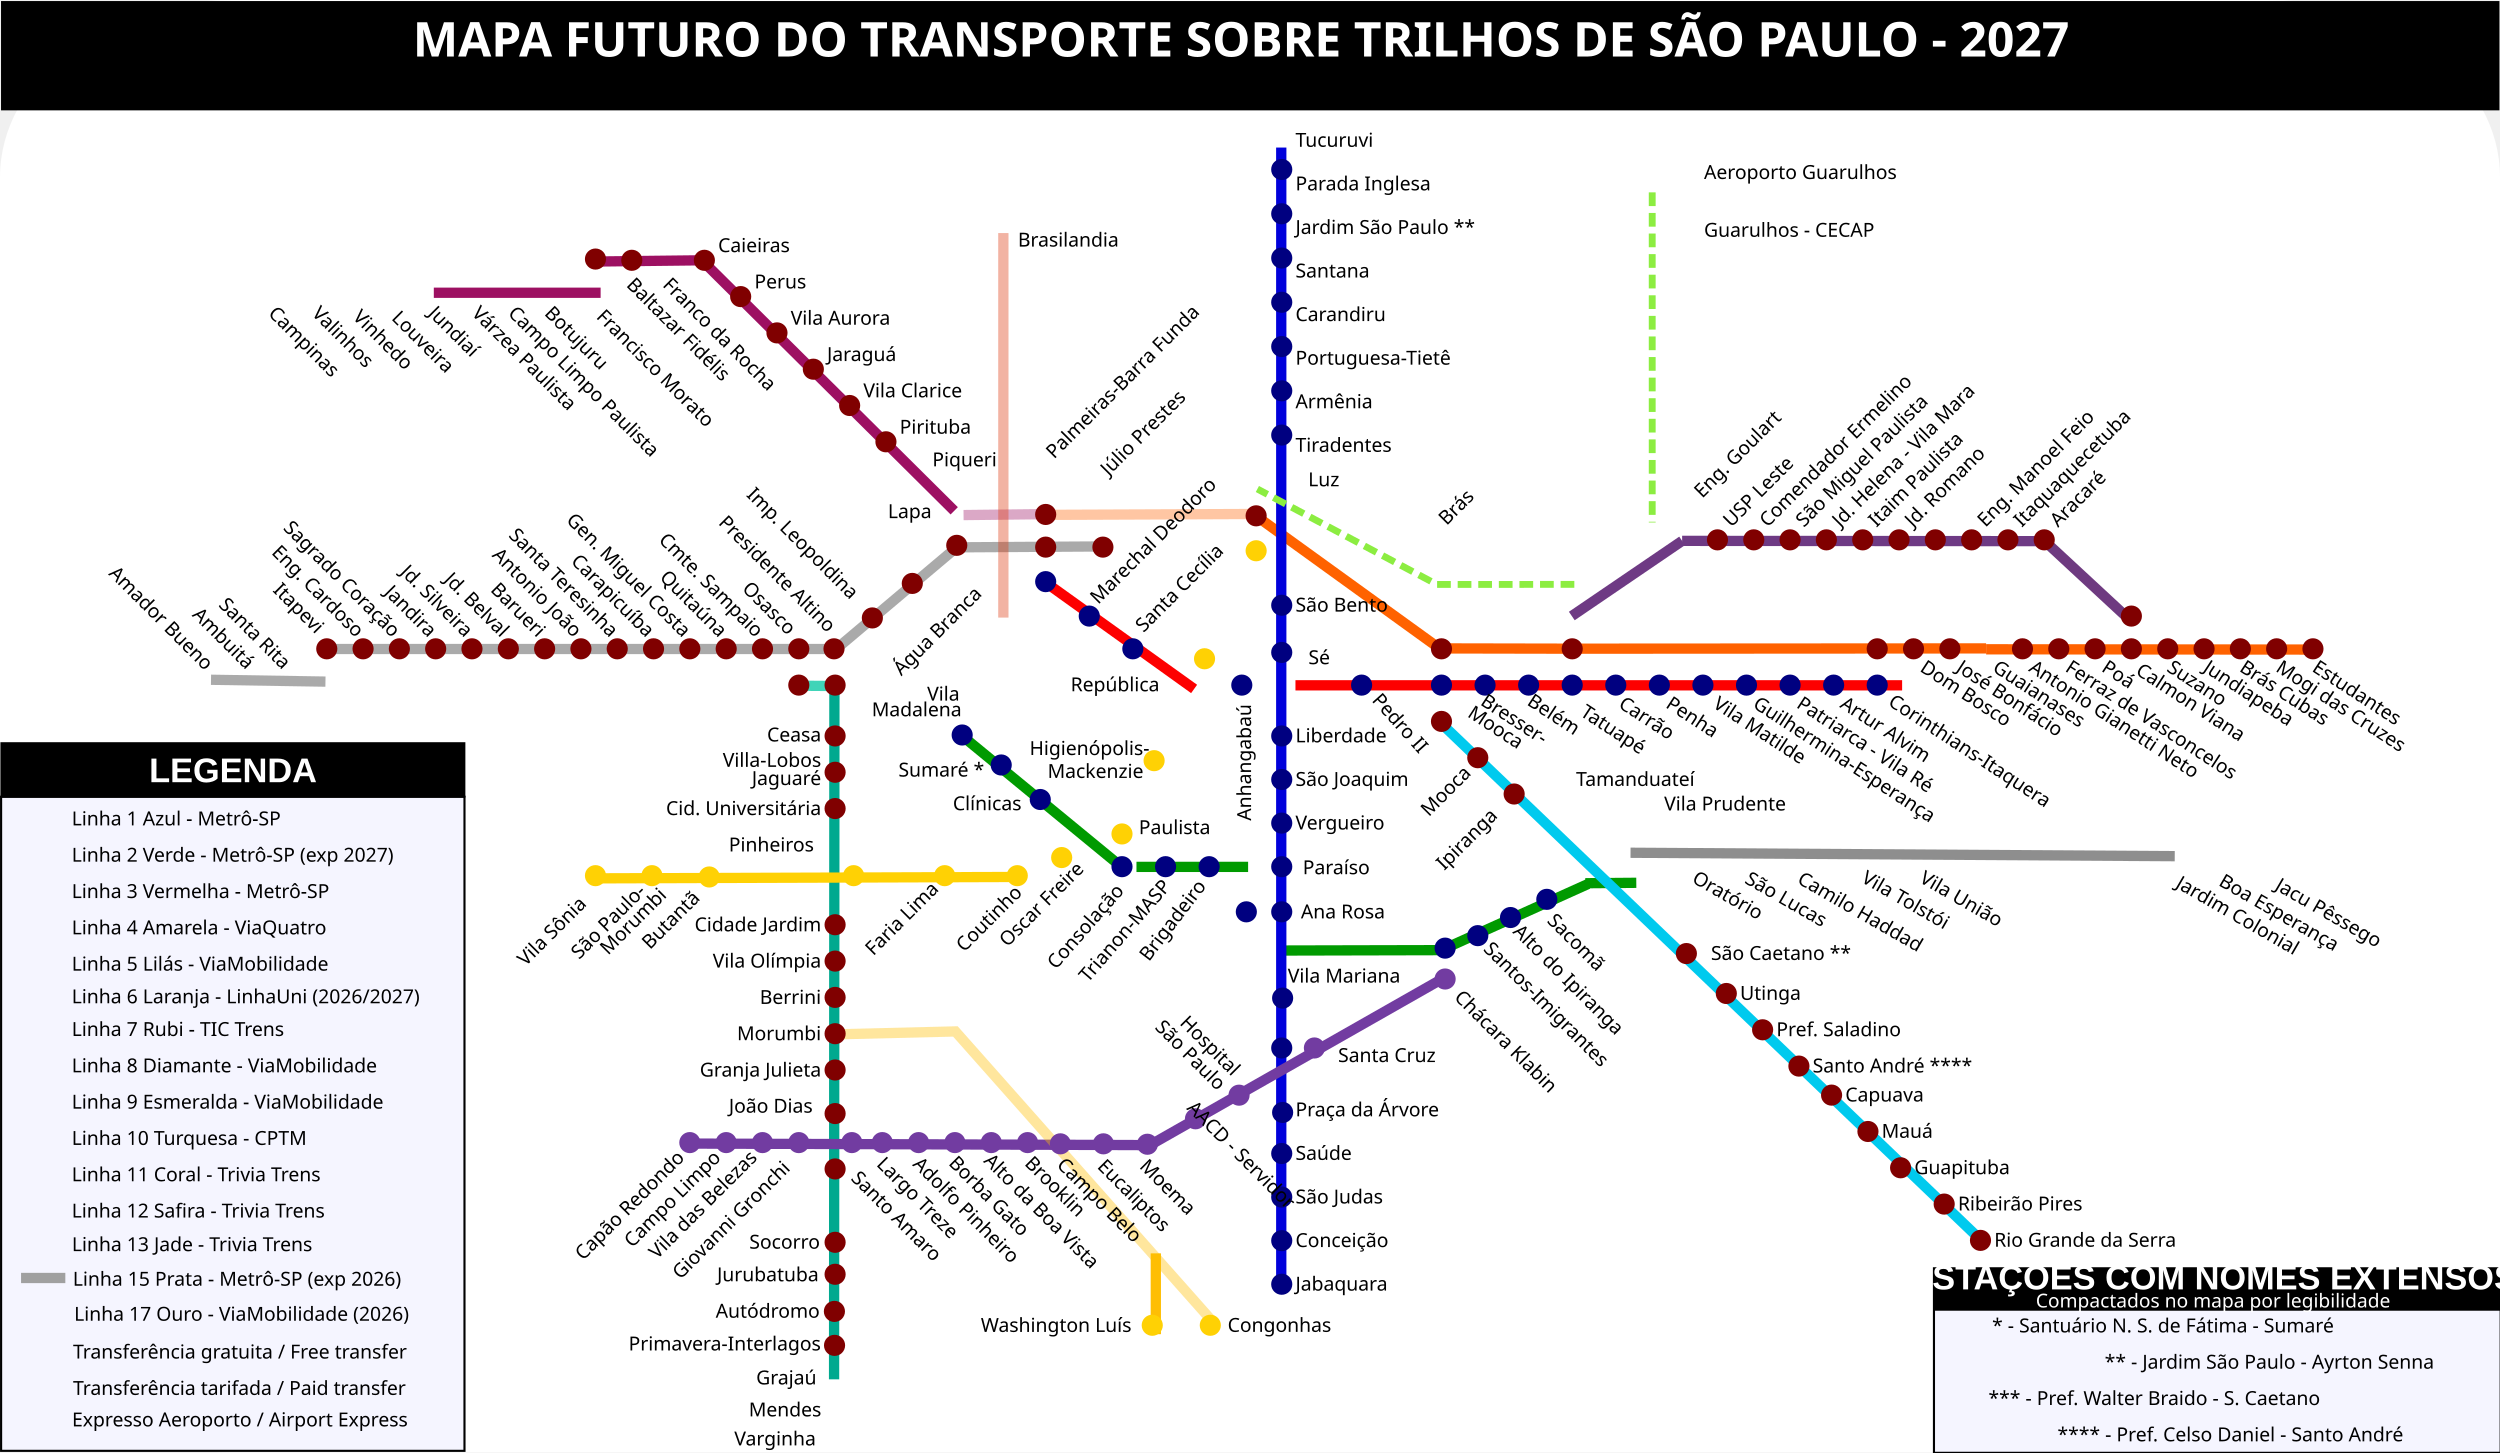
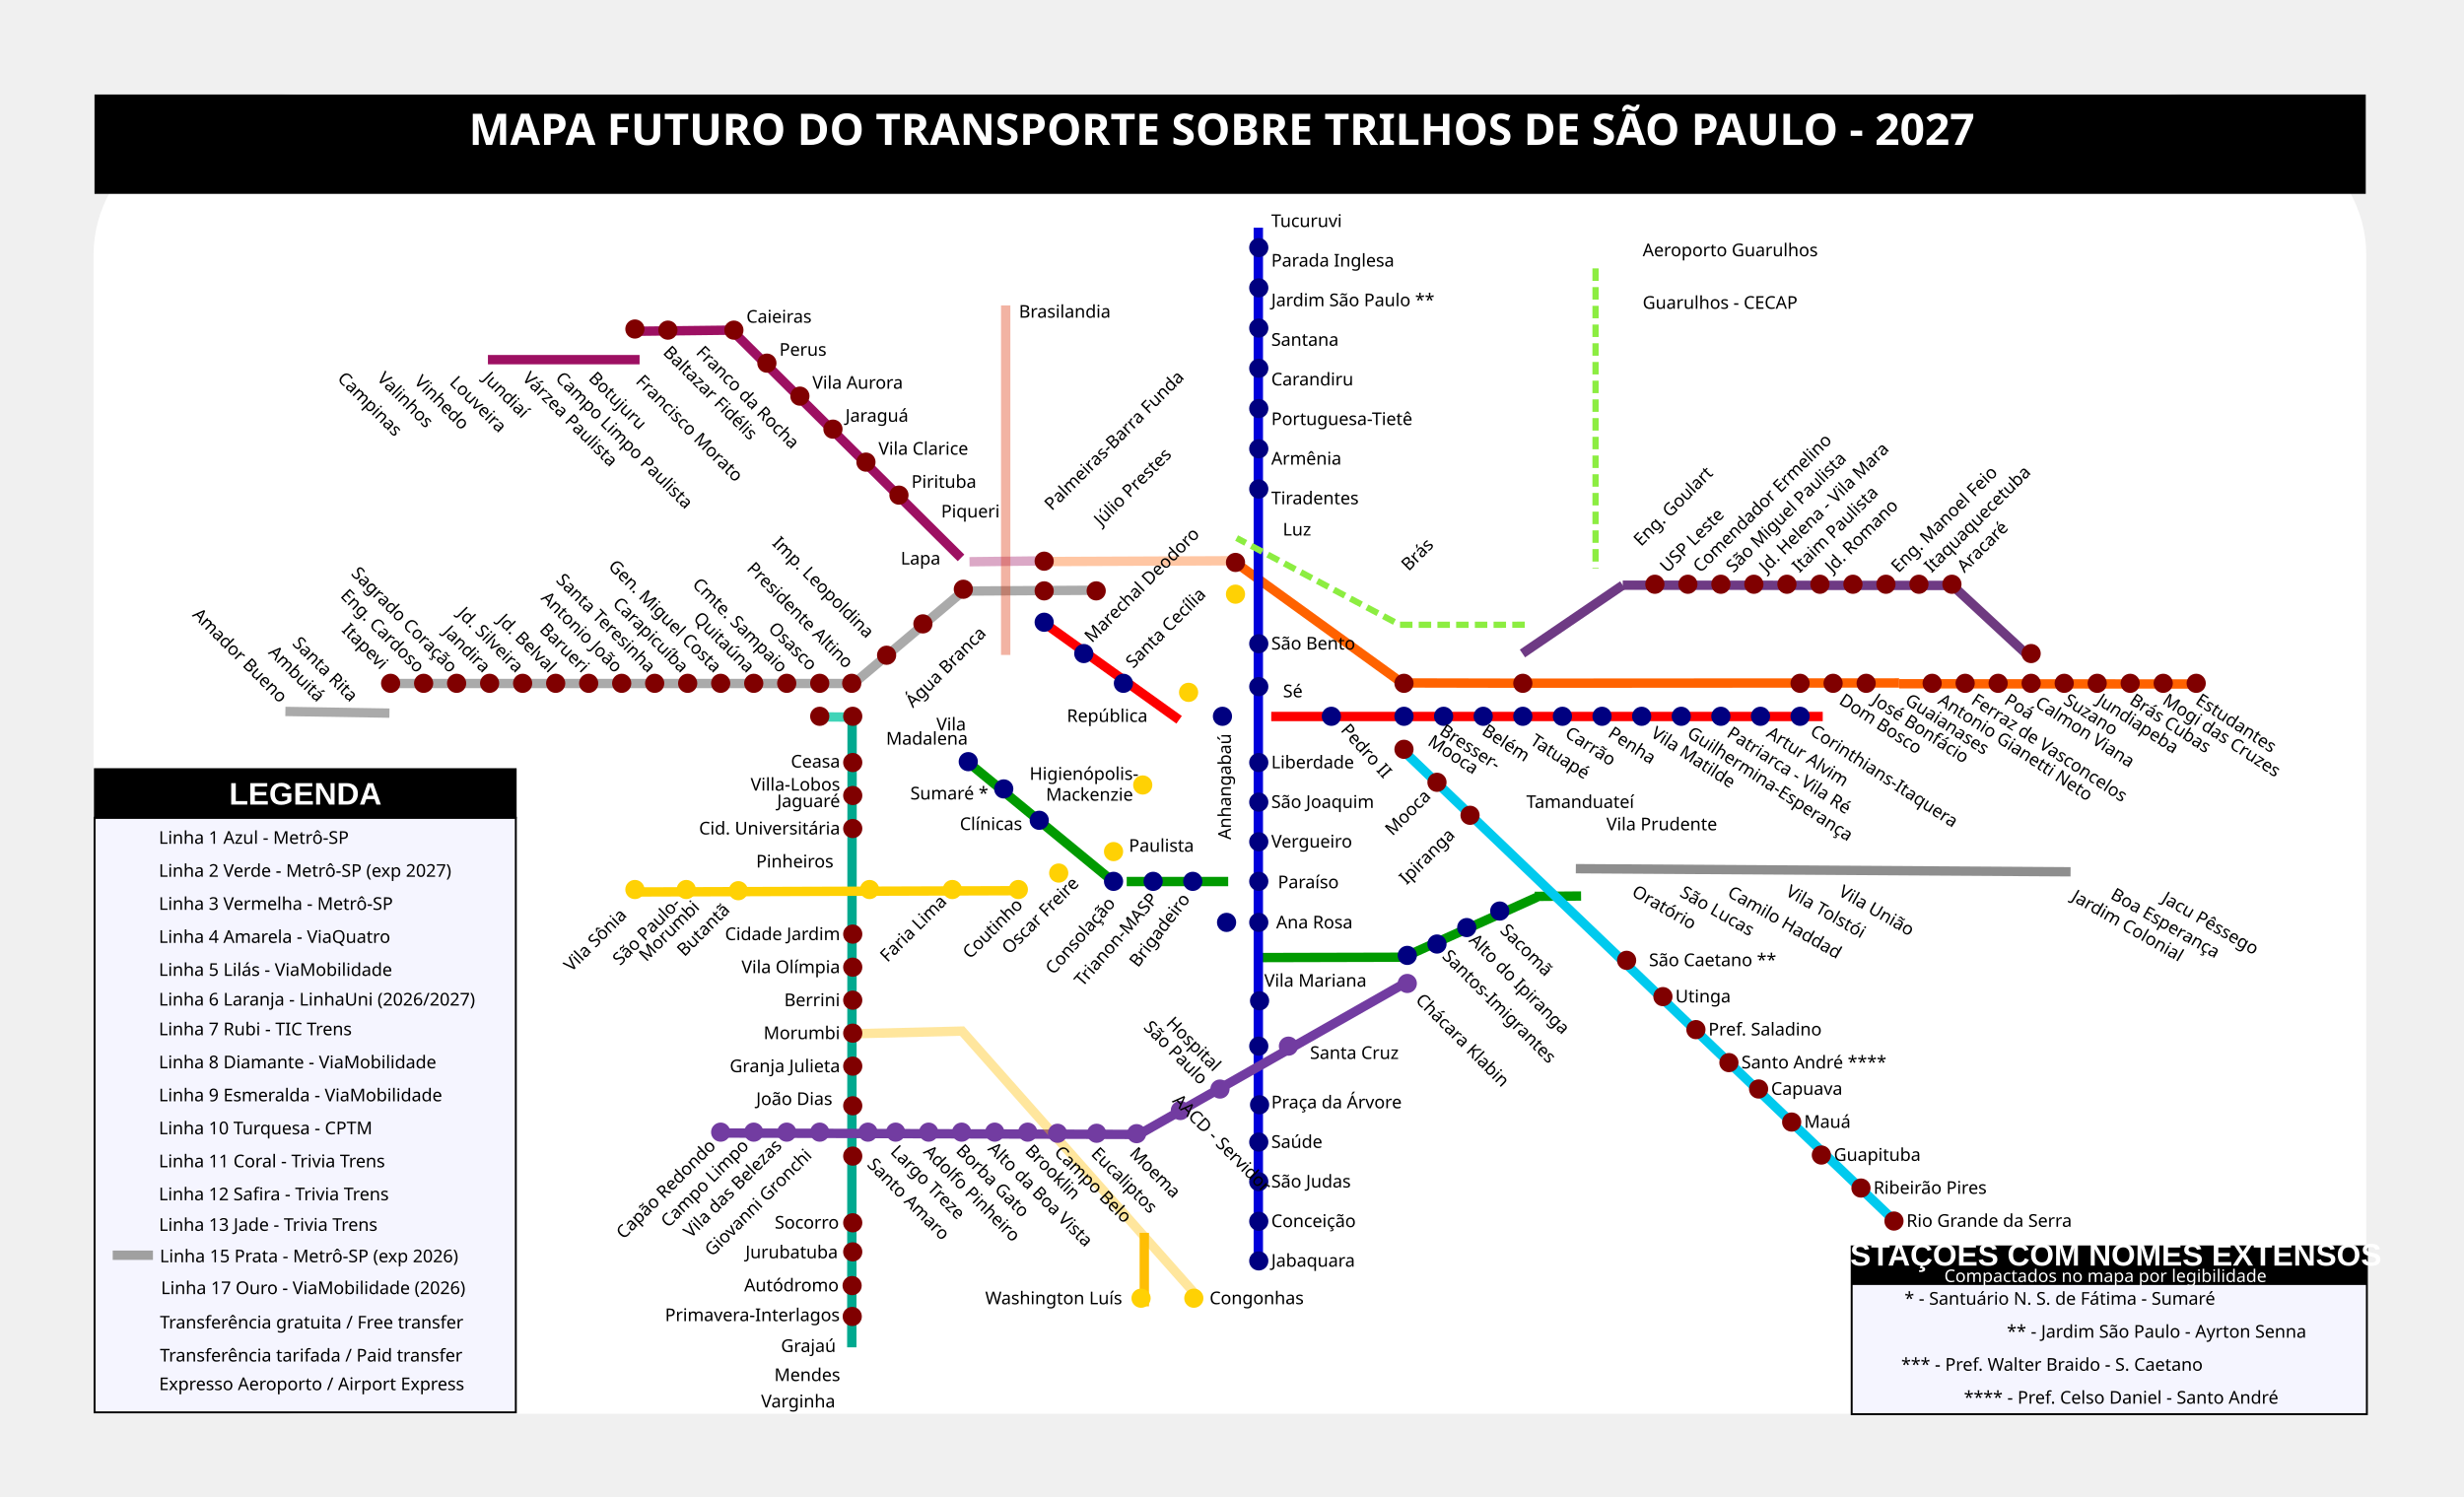
- <svg xmlns="http://www.w3.org/2000/svg" width="1377" height="800" viewBox="0 0 364.33 211.66">
+ <svg xmlns="http://www.w3.org/2000/svg" width="100%" height="100%" viewBox="-15 -15 395 240">
  <defs>
    <style>
      /* Estilos gerais e de fundo */
      .bg-map { fill: #ffffff; fill-opacity: 0.98; }
      .bg-panel { fill: #f5f5ff; stroke: #000; stroke-width: 0.31; }
      
      /* Estilos para linhas e caminhos */
      .linha { fill: none; stroke-width: 1.5; stroke-linecap: butt; }
      .linha-fina { fill: none; stroke-width: 1; stroke-dasharray: 2,1; }
      .st-circle { stroke-width: 0.17; }
      
      /* BOTÕES DAS ESTAÇÕES - Configuração perfeita para não ficarem gigantes */
      .estacao-btn {
        font-family: sans-serif;
        font-size: 2.82px;
        fill: #000000;
        cursor: pointer;
        pointer-events: none;
        transition: fill 0.2s ease;
      }
      .estacao-btn:hover {
        fill: #ff6600;
        font-weight: bold;
      }
      
      /* Textos fixos (legendas, títulos) que não devem ser clicáveis */
      .title-text { font-family: sans-serif; font-size: 7px; font-weight: bold; fill: #fff; pointer-events: none; text-anchor: middle; }
      .legend-text { font-family: Arial, sans-serif; font-size: 5px; font-weight: bold; fill: #fff; pointer-events: none; }
      .info-text { font-family: sans-serif; font-size: 2.82px; fill: #000; pointer-events: none; }

        /* Faz o navegador ignorar a caixa gigante ao redor dos textos */
      text {
        pointer-events: none;
      }
      
      /* Garante que TODAS as bolinhas recebam os cliques e fiquem com o cursor de mãozinha */
      circle {
        pointer-events: auto;
        cursor: pointer;
      }
    </style>
    <marker id="Arrow2Lend" orient="auto" refY="0" refX="0" style="overflow:visible">
      <path d="M 8.7,4.0 -2.2,0 8.7,-4.0 c -1.7,2.3 -1.7,5.6 0,8.0 z" style="fill:#000;stroke:#000;stroke-width:0.6;" transform="matrix(-1.1,0,0,-1.1,-1.1,0)" />
    </marker>
  </defs>
  <g transform="translate(51.37,-78.58)">
    <rect class="bg-map" width="364.33" height="211.66" x="-51.37" y="78.58" rx="33.7" ry="25.8" />
    <rect class="bg-panel" width="67.53" height="95.32" x="-51.21" y="194.69" />
    <rect class="bg-panel" width="82.59" height="26.89" x="230.47" y="263.41" />
    <path class="linha" style="stroke:#a0a0a0;" d="M -41.85,264.82 H -48.30" />
    <path class="linha" style="stroke:#aaaaaa;" d="M -3.94,177.91 L -20.62,177.64" />
    <path class="linha" style="stroke:#9d1062;" d="M 11.85,121.24 L 36.16,121.24" />
    <path class="linha" style="stroke:#9d1062;" d="M 35.45,116.69 L 50.91,116.51" />
    <path class="linha" style="stroke:#009a00;" d="M 187.09,207.23 L 179.66,207.29" />
    <path class="linha" style="stroke:#aaaaaa;" d="M 109.46,158.21 L 88.05,158.34" />
    <path class="linha" style="stroke:#fd0000;" d="M 122.65,178.98 L 100.88,163.37" />
    <path class="linha" style="stroke:#9d1062;" d="M 87.69,153.02 L 50.83,116.42" />
    <path class="linha" style="stroke:#9d1062; stroke-opacity: 0.36;" d="M 101.05,153.50 L 89.05,153.64" />
    <path class="linha" style="stroke:#ff6200; stroke-opacity: 0.36;" d="M 131.54,153.48 L 100.82,153.61" />
    <path class="linha" style="stroke:#40d4b8;" d="M 70.47,178.55 L 64.97,178.51" />
    <path class="linha" style="stroke:#ff6200;" d="M 286.30,173.24 L 238.07,173.20" />
    <path class="linha" style="stroke:#ff6200;" d="M 177.69,173.11 L 238.07,173.07" />
    <path class="linha" style="stroke:#6e3a80;" d="M 246.65,157.47 L 258.34,168.30" />
    <path class="linha" style="stroke:#6e3a84;" d="M 193.77,157.40 L 177.69,168.35" />
    <path class="linha" style="stroke:#6e3a84;" d="M 246.62,157.44 L 193.77,157.40" />
    <path class="linha" style="stroke:#00a98f;" d="M 70.18,279.59 L 70.23,178.59" />
    <path class="linha" style="stroke:#723ca1;" d="M 48.95,245.23 L 116.39,245.46" />
    <path class="linha" style="stroke:#aaaaaa;" d="M 88.05,158.34 L 70.48,173.16 L -4.09,173.16" />
    <path class="linha" style="stroke:#009a00;" d="M 180.06,207.40 L 159.02,216.88" />
    <path class="linha" style="stroke:#009a00;" d="M 159.52,217.04 L 135.17,217.10" />
    <path class="linha" style="stroke:#00caee;" d="M 158.67,184.01 L 237.07,259.07" />
    <path class="linha" style="stroke:#009a00;" d="M 111.85,204.73 L 88.96,185.91" />
    <path class="linha" style="stroke:#009a00;" d="M 130.52,204.91 H 114.25" />
    <path class="linha" style="stroke:#ff6200;" d="M 177.69,173.11 L 158.70,173.07" />
    <path class="linha" style="stroke:#ff6200;" d="M 158.50,173.14 L 131.02,153.29" />
    <path class="linha" style="stroke:#0000db;" d="M 135.35,100.08 V 266.00" />
    <path class="linha" style="stroke:#fd0000;" d="M 137.42,178.45 H 225.83" />
    <path class="linha-fina" style="stroke:#8ced41;" d="M 178.06,163.74 L 158.02,163.75 L 131.87,149.84" />
    <path class="linha-fina" style="stroke:#8ced41;" d="M 189.41,106.61 V 154.72" />
    <path class="linha" style="stroke:#ffd104;" d="M 96.37,206.38 L 36.01,206.58" />
    <path class="linha" style="stroke:#febe04;" d="M 117.07,261.23 V 273.01" />
    <path class="linha" style="stroke:#febe04; stroke-opacity:0.39;" d="M 125.47,271.31 L 87.86,228.89 L 70.98,229.30" />
    <path class="linha" style="stroke:#dd3b14; stroke-opacity:0.39;" d="M 94.85,112.54 V 168.58" />
    <path class="linha" style="stroke:#723ca1;" d="M 159.07,221.08 L 116.09,245.53" />
    <path class="linha" style="stroke:#8c8c8c; stroke-opacity:0.98;" d="M 265.56,203.35 L 186.25,202.85" />
    <rect style="fill:#000;" width="364.10" height="15.93" x="-51.22" y="78.73" />
    <text x="129.50" y="86.82" class="title-text">MAPA FUTURO DO TRANSPORTE SOBRE TRILHOS DE SÃO PAULO - 2027</text>
    <rect style="fill:#000;" width="67.76" height="8.07" x="-51.31" y="186.74" />
    <text x="-17.41" y="192.57" class="legend-text" text-anchor="middle">LEGENDA</text>
    <rect style="fill:#000;" width="82.69" height="6.23" x="230.43" y="263.36" />
    <text x="271.15" y="266.48" class="legend-text" text-anchor="middle">ESTAÇÕES COM NOMES EXTENSOS</text>
    <text x="271.15" y="269.12" style="font-family:sans-serif;font-size:2.8px;fill:#fff;text-anchor:middle;">Compactados no mapa por legibilidade</text>
    <text x="-40.92" y="198.86" class="info-text">Linha 1 Azul - Metrô-SP</text>
    <text x="-40.92" y="204.15" class="info-text">Linha 2 Verde - Metrô-SP (exp 2027)</text>
    <text x="-40.92" y="209.45" class="info-text">Linha 3 Vermelha - Metrô-SP</text>
    <text x="-40.92" y="214.74" class="info-text">Linha 4 Amarela - ViaQuatro</text>
    <text x="-40.92" y="220.03" class="info-text">Linha 5 Lilás - ViaMobilidade</text>
    <text x="-40.92" y="224.79" class="info-text">Linha 6 Laranja - LinhaUni (2026/2027)</text>
    <text x="-40.92" y="229.55" class="info-text">Linha 7 Rubi - TIC Trens</text>
    <text x="-40.92" y="234.85" class="info-text">Linha 8 Diamante - ViaMobilidade</text>
    <text x="-40.92" y="240.14" class="info-text">Linha 9 Esmeralda - ViaMobilidade</text>
    <text x="-40.92" y="245.43" class="info-text">Linha 10 Turquesa - CPTM</text>
    <text x="-40.92" y="250.72" class="info-text">Linha 11 Coral - Trivia Trens</text>
    <text x="-40.92" y="256.01" class="info-text">Linha 12 Safira - Trivia Trens</text>
    <text x="-40.90" y="260.91" class="info-text">Linha 13 Jade - Trivia Trens</text>
    <text x="-40.76" y="265.95" class="info-text">Linha 15 Prata - Metrô-SP (exp 2026)</text>
    <text x="-40.57" y="271.05" class="info-text">Linha 17 Ouro - ViaMobilidade (2026)</text>
    <text x="-40.73" y="276.56" class="info-text">Transferência gratuita / Free transfer</text>
    <text x="-40.73" y="281.86" class="info-text">Transferência tarifada / Paid transfer</text>
    <text x="-40.88" y="286.45" class="info-text">Expresso Aeroporto / Airport Express</text>
    <text x="238.94" y="272.75" class="info-text">* - Santuário N. S. de Fátima - Sumaré</text>
    <text x="255.35" y="278.04" class="info-text">** - Jardim São Paulo - Ayrton Senna</text>
    <text x="238.41" y="283.33" class="info-text">*** - Pref. Walter Braido - S. Caetano</text>
    <text x="248.47" y="288.62" class="info-text">**** - Pref. Celso Daniel - Santo André</text>
    <g class="st-circle" style="fill:#000080;">
      <circle cx="135.42" cy="103.28" r="1.54" />
      <circle cx="135.42" cy="109.73" r="1.54" />
      <circle cx="135.42" cy="116.18" r="1.54" />
      <circle cx="135.42" cy="122.63" r="1.54" />
      <circle cx="135.42" cy="129.08" r="1.54" />
      <circle cx="135.42" cy="135.53" r="1.54" />
      <circle cx="135.42" cy="141.98" r="1.54" />
      <circle cx="135.42" cy="166.78" r="1.54" />
      <circle cx="135.42" cy="173.66" r="1.54" />
      <circle cx="147.06" cy="178.42" r="1.54" />
      <circle cx="158.70" cy="178.42" r="1.54" />
      <circle cx="165.05" cy="178.42" r="1.54" />
      <circle cx="171.40" cy="178.42" r="1.54" />
      <circle cx="177.75" cy="178.42" r="1.54" />
      <circle cx="184.10" cy="178.42" r="1.54" />
      <circle cx="190.45" cy="178.42" r="1.54" />
      <circle cx="196.80" cy="178.42" r="1.54" />
      <circle cx="203.15" cy="178.42" r="1.54" />
      <circle cx="209.50" cy="178.42" r="1.54" />
      <circle cx="215.85" cy="178.42" r="1.54" />
      <circle cx="222.20" cy="178.42" r="1.54" />
      <circle cx="129.60" cy="178.42" r="1.54" />
      <circle cx="113.72" cy="173.13" r="1.54" />
      <circle cx="107.37" cy="168.36" r="1.54" />
      <circle cx="135.42" cy="185.83" r="1.54" />
      <circle cx="135.42" cy="192.18" r="1.54" />
      <circle cx="135.42" cy="198.53" r="1.54" />
      <circle cx="135.42" cy="204.88" r="1.54" />
      <circle cx="135.42" cy="211.46" r="1.54" />
      <circle cx="135.42" cy="246.68" r="1.54" />
      <circle cx="135.42" cy="253.03" r="1.54" />
      <circle cx="135.42" cy="259.38" r="1.54" />
      <circle cx="135.42" cy="265.73" r="1.54" />
      <circle cx="124.84" cy="204.88" r="1.54" />
      <circle cx="118.49" cy="204.88" r="1.54" />
      <circle cx="112.14" cy="204.88" r="1.54" />
      <circle cx="100.23" cy="195.09" r="1.54" />
      <circle cx="94.54" cy="190.06" r="1.54" />
      <circle cx="88.85" cy="185.69" r="1.54" />
      <circle cx="163.99" cy="214.93" r="1.54" />
      <circle cx="168.76" cy="212.29" r="1.54" />
      <circle cx="174.05" cy="209.64" r="1.54" />
      <circle cx="101.02" cy="163.34" r="1.54" />
      <circle cx="135.55" cy="224.03" r="1.54" />
      <circle cx="130.26" cy="211.46" r="1.54" />
      <circle cx="135.55" cy="240.70" r="1.54" />
      <circle cx="159.23" cy="216.75" r="1.54" />
      <circle cx="135.42" cy="231.30" r="1.54" />
    </g>
    <g class="st-circle" style="fill:#800000;">
      <circle cx="131.69" cy="153.75" r="1.54" />
      <circle cx="158.70" cy="173.13" r="1.54" />
      <circle cx="158.70" cy="183.71" r="1.54" />
      <circle cx="177.75" cy="173.13" r="1.54" />
      <circle cx="163.99" cy="189.00" r="1.54" />
      <circle cx="169.29" cy="194.29" r="1.54" />
      <circle cx="194.39" cy="217.54" r="1.54" />
      <circle cx="200.21" cy="223.36" r="1.54" />
      <circle cx="205.50" cy="228.65" r="1.54" />
      <circle cx="210.79" cy="233.94" r="1.54" />
      <circle cx="215.55" cy="238.17" r="1.54" />
      <circle cx="220.85" cy="243.47" r="1.54" />
      <circle cx="225.61" cy="248.76" r="1.54" />
      <circle cx="231.96" cy="254.05" r="1.54" />
      <circle cx="237.25" cy="259.34" r="1.54" />
      <circle cx="70.33" cy="196.41" r="1.54" />
      <circle cx="70.33" cy="191.12" r="1.54" />
      <circle cx="70.33" cy="185.83" r="1.54" />
      <circle cx="101.02" cy="153.55" r="1.54" />
      <circle cx="88.06" cy="158.05" r="1.54" />
      <circle cx="81.58" cy="163.60" r="1.54" />
      <circle cx="75.76" cy="168.63" r="1.54" />
      <circle cx="70.17" cy="173.13" r="1.54" />
      <circle cx="109.36" cy="158.31" r="1.54" />
      <circle cx="70.33" cy="178.42" r="1.54" />
      <circle cx="65.04" cy="178.42" r="1.54" />
      <circle cx="65.04" cy="173.13" r="1.54" />
      <circle cx="70.33" cy="213.34" r="1.54" />
      <circle cx="70.33" cy="218.64" r="1.54" />
      <circle cx="70.33" cy="223.93" r="1.54" />
      <circle cx="70.33" cy="229.22" r="1.54" />
      <circle cx="70.33" cy="234.51" r="1.54" />
      <circle cx="70.33" cy="240.86" r="1.54" />
      <circle cx="70.33" cy="248.93" r="1.54" />
      <circle cx="70.33" cy="259.62" r="1.54" />
      <circle cx="70.33" cy="264.28" r="1.54" />
      <circle cx="70.23" cy="269.69" r="1.54" />
      <circle cx="70.25" cy="274.64" r="1.54" />
      <circle cx="222.20" cy="173.13" r="1.54" />
      <circle cx="227.49" cy="173.13" r="1.54" />
      <circle cx="232.79" cy="173.13" r="1.54" />
      <circle cx="198.92" cy="157.25" r="1.54" />
      <circle cx="204.21" cy="157.25" r="1.54" />
      <circle cx="209.50" cy="157.25" r="1.54" />
      <circle cx="214.79" cy="157.25" r="1.54" />
      <circle cx="220.09" cy="157.25" r="1.54" />
      <circle cx="225.38" cy="157.25" r="1.54" />
      <circle cx="230.67" cy="157.25" r="1.54" />
      <circle cx="235.96" cy="157.25" r="1.54" />
      <circle cx="241.25" cy="157.25" r="1.54" />
      <circle cx="246.54" cy="157.25" r="1.54" />
      <circle cx="243.37" cy="173.13" r="1.54" />
      <circle cx="248.66" cy="173.13" r="1.54" />
      <circle cx="253.95" cy="173.13" r="1.54" />
      <circle cx="259.24" cy="168.36" r="1.54" />
      <circle cx="101.02" cy="158.31" r="1.54" />
      <circle cx="59.75" cy="173.13" r="1.54" />
      <circle cx="54.46" cy="173.13" r="1.54" />
      <circle cx="49.16" cy="173.13" r="1.54" />
      <circle cx="43.87" cy="173.13" r="1.54" />
      <circle cx="38.58" cy="173.13" r="1.54" />
      <circle cx="33.29" cy="173.13" r="1.54" />
      <circle cx="28.00" cy="173.13" r="1.54" />
      <circle cx="22.71" cy="173.13" r="1.54" />
      <circle cx="17.41" cy="173.13" r="1.54" />
      <circle cx="12.12" cy="173.13" r="1.54" />
      <circle cx="6.83" cy="173.13" r="1.54" />
      <circle cx="1.54" cy="173.13" r="1.54" />
      <circle cx="-3.75" cy="173.13" r="1.54" />
      <circle cx="77.74" cy="142.96" r="1.54" />
      <circle cx="72.45" cy="137.67" r="1.54" />
      <circle cx="67.16" cy="132.38" r="1.54" />
      <circle cx="61.86" cy="127.09" r="1.54" />
      <circle cx="56.57" cy="121.80" r="1.54" />
      <circle cx="51.28" cy="116.51" r="1.54" />
      <circle cx="40.70" cy="116.51" r="1.54" />
      <circle cx="35.41" cy="116.33" r="1.54" />
      <circle cx="259.24" cy="173.13" r="1.54" />
      <circle cx="264.54" cy="173.13" r="1.54" />
      <circle cx="269.83" cy="173.13" r="1.54" />
      <circle cx="275.12" cy="173.13" r="1.54" />
      <circle cx="280.41" cy="173.13" r="1.54" />
      <circle cx="285.70" cy="173.13" r="1.54" />
    </g>
    <g class="st-circle" style="fill:#ffd104;">
      <circle cx="131.69" cy="158.84" r="1.54" />
      <circle cx="124.17" cy="174.58" r="1.54" />
      <circle cx="112.14" cy="200.11" r="1.54" />
      <circle cx="96.88" cy="206.19" r="1.54" />
      <circle cx="86.30" cy="206.19" r="1.54" />
      <circle cx="51.99" cy="206.38" r="1.54" />
      <circle cx="116.82" cy="189.43" r="1.54" />
      <circle cx="103.35" cy="203.55" r="1.54" />
      <circle cx="73.03" cy="206.19" r="1.54" />
      <circle cx="43.64" cy="206.19" r="1.54" />
      <circle cx="35.41" cy="206.19" r="1.54" />
      <circle cx="116.55" cy="271.71" r="1.54" />
      <circle cx="125.01" cy="271.71" r="1.54" />
    </g>
    <g class="st-circle" style="fill:#723ca1;">
      <circle cx="98.38" cy="245.09" r="1.54" />
      <circle cx="93.09" cy="245.09" r="1.54" />
      <circle cx="87.79" cy="245.09" r="1.54" />
      <circle cx="82.50" cy="245.09" r="1.54" />
      <circle cx="77.21" cy="245.09" r="1.54" />
      <circle cx="72.77" cy="245.09" r="1.54" />
      <circle cx="65.04" cy="245.09" r="1.54" />
      <circle cx="59.75" cy="245.09" r="1.54" />
      <circle cx="54.46" cy="245.09" r="1.54" />
      <circle cx="49.16" cy="245.09" r="1.54" />
      <circle cx="103.16" cy="245.27" r="1.54" />
      <circle cx="109.43" cy="245.27" r="1.54" />
      <circle cx="159.23" cy="221.25" r="1.54" />
      <circle cx="140.18" cy="231.30" r="1.54" />
      <circle cx="115.84" cy="245.33" r="1.54" />
      <circle cx="129.20" cy="238.18" r="1.54" />
      <circle cx="122.85" cy="241.62" r="1.54" />
    </g>
    <text x="255.72" y="83.94" transform="rotate(45)" class="estacao-btn">AACD - Servidor</text>
    <text x="137.42" y="99.97" class="estacao-btn">Tucuruvi</text>
    <text x="137.42" y="106.32" class="estacao-btn">Parada Inglesa</text>
    <text x="137.42" y="112.67" class="estacao-btn">Jardim São Paulo **</text>
    <text x="137.42" y="119.02" class="estacao-btn">Santana</text>
    <text x="137.42" y="125.37" class="estacao-btn">Carandiru</text>
    <text x="137.42" y="131.72" class="estacao-btn">Portuguesa-Tietê</text>
    <text x="137.42" y="138.07" class="estacao-btn">Armênia</text>
    <text x="137.42" y="144.42" class="estacao-btn">Tiradentes</text>
    <text x="137.42" y="167.71" class="estacao-btn">São Bento</text>
    <text x="137.42" y="186.76" class="estacao-btn">Liberdade</text>
    <text x="137.42" y="193.11" class="estacao-btn">São Joaquim</text>
    <text x="137.42" y="199.46" class="estacao-btn">Vergueiro</text>
    <text x="138.21" y="212.42" class="estacao-btn">Ana Rosa</text>
    <text x="136.30" y="221.77" class="estacao-btn">Vila Mariana</text>
    <text x="143.63" y="233.35" class="estacao-btn">Santa Cruz</text>
    <text x="137.42" y="241.26" class="estacao-btn">Praça da Árvore</text>
    <text x="137.42" y="247.61" class="estacao-btn">Saúde</text>
    <text x="137.42" y="253.96" class="estacao-btn">São Judas</text>
    <text x="137.42" y="260.31" class="estacao-btn">Conceição</text>
    <text x="137.42" y="266.66" class="estacao-btn">Jabaquara</text>
    <text x="114.59" y="200.13" class="estacao-btn">Paulista</text>
    <text x="-103.33" y="225.09" transform="rotate(-52.6)" class="estacao-btn">Brigadeiro</text>
    <text x="-78.52" y="226.44" transform="rotate(-49)" text-anchor="end" class="estacao-btn">Trianon-MASP</text>
    <text x="-82.73" y="222.01" transform="rotate(-48.8)" text-anchor="end" class="estacao-btn">Consolação</text>
    <text x="97.49" y="196.65" text-anchor="end" class="estacao-btn">Clínicas</text>
    <text x="92.06" y="191.75" text-anchor="end" class="estacao-btn">Sumaré *</text>
    <text x="271.87" y="44.98" transform="rotate(45)" class="estacao-btn">Chácara Klabin</text>
    <text x="248.18" y="103.21" transform="rotate(45)" class="estacao-btn">Campo Belo</text>
    <text x="271.14" y="32.16" transform="rotate(45)" class="estacao-btn">Alto do Ipiranga</text>
    <text x="273.55" y="27.51" transform="rotate(45)" class="estacao-btn">Sacomã</text>
    <text x="-32.81" y="257.82" transform="rotate(-45)" class="estacao-btn">Ipiranga</text>
    <text x="197.97" y="218.47" class="estacao-btn">São Caetano **</text>
    <text x="202.21" y="224.29" class="estacao-btn">Utinga</text>
    <text x="207.50" y="229.58" class="estacao-btn">Pref. Saladino</text>
    <text x="212.79" y="234.87" class="estacao-btn">Santo André ****</text>
    <text x="217.55" y="239.10" class="estacao-btn">Capuava</text>
    <text x="222.84" y="244.39" class="estacao-btn">Mauá</text>
    <text x="227.61" y="249.69" class="estacao-btn">Guapituba</text>
    <text x="233.96" y="254.98" class="estacao-btn">Ribeirão Pires</text>
    <text x="239.25" y="260.27" class="estacao-btn">Rio Grande da Serra</text>
    <text x="-69.75" y="220.69" transform="rotate(-45)" text-anchor="end" class="estacao-btn">Oscar Freire</text>
    <text x="-86.78" y="207.78" transform="rotate(-45)" text-anchor="end" class="estacao-btn">Faria Lima</text>
    <text x="-78.54" y="216.76" transform="rotate(-45)" text-anchor="end" class="estacao-btn">Coutinho</text>
    <text x="68.30" y="190.33" text-anchor="end" class="estacao-btn">Villa-Lobos</text>
    <text x="68.30" y="186.63" text-anchor="end" class="estacao-btn">Ceasa</text>
    <text x="68.30" y="197.36" text-anchor="end" class="estacao-btn">Cid. Universitária</text>
    <text x="68.30" y="192.98" text-anchor="end" class="estacao-btn">Jaguaré</text>
    <text x="67.24" y="202.66" text-anchor="end" class="estacao-btn">Pinheiros</text>
    <text x="68.30" y="214.30" text-anchor="end" class="estacao-btn">Cidade Jardim</text>
    <text x="68.30" y="219.59" text-anchor="end" class="estacao-btn">Vila Olímpia</text>
    <text x="68.30" y="224.88" text-anchor="end" class="estacao-btn">Berrini</text>
    <text x="68.30" y="230.17" text-anchor="end" class="estacao-btn">Morumbi</text>
    <text x="68.30" y="235.47" text-anchor="end" class="estacao-btn">Granja Julieta</text>
    <text x="67.06" y="240.73" text-anchor="end" class="estacao-btn">João Dias</text>
    <text x="68.12" y="260.55" text-anchor="end" class="estacao-btn">Socorro</text>
    <text x="68.09" y="270.61" text-anchor="end" class="estacao-btn">Autódromo</text>
    <text x="68.25" y="275.38" text-anchor="end" class="estacao-btn">Primavera-Interlagos</text>
    <text x="58.83" y="280.33" class="estacao-btn">Grajaú</text>
    <text x="-153.68" y="221.26" transform="rotate(-45)" class="estacao-btn">Giovanni Gronchi</text>
    <text x="-133.17" y="216.76" transform="rotate(-45)" text-anchor="end" class="estacao-btn">Vila das Belezas</text>
    <text x="-136.92" y="213.02" transform="rotate(-45)" text-anchor="end" class="estacao-btn">Campo Limpo</text>
    <text x="-140.66" y="209.27" transform="rotate(-45)" text-anchor="end" class="estacao-btn">Capão Redondo</text>
    <text x="233.65" y="9.77" transform="rotate(48.2)" class="estacao-btn">Pedro II</text>
    <text x="2.97" y="222.51" transform="rotate(-45)" class="estacao-btn">Brás</text>
    <text x="253.69" y="50.99" transform="rotate(33.2)" class="estacao-btn">Carrão</text>
    <text x="259.45" y="47.23" transform="rotate(33.2)" class="estacao-btn">Penha</text>
    <text x="265.20" y="43.46" transform="rotate(33.2)" class="estacao-btn">Vila Matilde</text>
    <text x="270.07" y="40.27" transform="rotate(33.2)" class="estacao-btn">Guilhermina-Esperança</text>
    <text x="275.39" y="36.80" transform="rotate(33.2)" class="estacao-btn">Patriarca - Vila Ré</text>
    <text x="280.70" y="33.32" transform="rotate(33.2)" class="estacao-btn">Artur Alvim</text>
    <text x="286.40" y="29.21" transform="rotate(33.2)" class="estacao-btn">Corinthians-Itaquera</text>
    <text x="-39.29" y="202.31" transform="rotate(-45)" class="estacao-btn">Santa Cecília</text>
    <text x="-41.07" y="194.74" transform="rotate(-45)" class="estacao-btn">Marechal Deodoro</text>
    <text x="-122.83" y="184.12" transform="rotate(-45)" class="estacao-btn">Butantã</text>
    <text x="139.27" y="149.44" class="estacao-btn">Luz</text>
    <text x="139.31" y="175.37" class="estacao-btn">Sé</text>
    <text x="78.02" y="154.08" class="estacao-btn">Lapa</text>
    <text x="84.50" y="146.54" class="estacao-btn">Piqueri</text>
    <text x="79.74" y="141.78" class="estacao-btn">Pirituba</text>
    <text x="74.45" y="136.48" class="estacao-btn">Vila Clarice</text>
    <text x="69.15" y="131.19" class="estacao-btn">Jaraguá</text>
    <text x="63.86" y="125.90" class="estacao-btn">Vila Aurora</text>
    <text x="58.57" y="120.61" class="estacao-btn">Perus</text>
    <text x="53.28" y="115.32" class="estacao-btn">Caieiras</text>
    <text x="147.15" y="66.12" transform="rotate(45)" class="estacao-btn">Imp. Leopoldina</text>
    <text x="162.81" y="79.84" transform="rotate(45)" text-anchor="end" class="estacao-btn">Cmte. Sampaio</text>
    <text x="159.07" y="83.58" transform="rotate(45)" text-anchor="end" class="estacao-btn">Quitaúna</text>
    <text x="155.32" y="87.32" transform="rotate(45)" text-anchor="end" class="estacao-btn">Gen. Miguel Costa</text>
    <text x="151.58" y="91.06" transform="rotate(45)" text-anchor="end" class="estacao-btn">Carapicuíba</text>
    <text x="147.84" y="94.80" transform="rotate(45)" text-anchor="end" class="estacao-btn">Santa Teresinha</text>
    <text x="144.10" y="98.55" transform="rotate(45)" text-anchor="end" class="estacao-btn">Antonio João</text>
    <text x="140.36" y="102.29" transform="rotate(45)" text-anchor="end" class="estacao-btn">Barueri</text>
    <text x="136.61" y="106.03" transform="rotate(45)" text-anchor="end" class="estacao-btn">Jd. Belval</text>
    <text x="132.87" y="109.77" transform="rotate(45)" text-anchor="end" class="estacao-btn">Jd. Silveira</text>
    <text x="129.13" y="113.51" transform="rotate(45)" text-anchor="end" class="estacao-btn">Jandira</text>
    <text x="125.39" y="117.26" transform="rotate(45)" text-anchor="end" class="estacao-btn">Sagrado Coração</text>
    <text x="121.65" y="121.00" transform="rotate(45)" text-anchor="end" class="estacao-btn">Eng. Cardoso</text>
    <text x="117.16" y="124.74" transform="rotate(45)" text-anchor="end" class="estacao-btn">Itapevi</text>
    <text x="32.11" y="246.05" transform="rotate(-45)" class="estacao-btn">Eng. Goulart</text>
    <text x="32.11" y="252.03" transform="rotate(-45)" class="estacao-btn">USP Leste</text>
    <text x="35.85" y="255.78" transform="rotate(-45)" class="estacao-btn">Comendador Ermelino</text>
    <text x="39.59" y="259.52" transform="rotate(-45)" class="estacao-btn">São Miguel Paulista</text>
    <text x="43.34" y="263.26" transform="rotate(-45)" class="estacao-btn">Jd. Helena - Vila Mara</text>
    <text x="47.08" y="267.00" transform="rotate(-45)" class="estacao-btn">Itaim Paulista</text>
    <text x="50.82" y="270.74" transform="rotate(-45)" class="estacao-btn">Jd. Romano</text>
    <text x="58.30" y="278.23" transform="rotate(-45)" class="estacao-btn">Eng. Manoel Feio</text>
    <text x="62.05" y="281.97" transform="rotate(-45)" class="estacao-btn">Itaquaquecetuba</text>
    <text x="65.79" y="285.71" transform="rotate(-45)" class="estacao-btn">Aracaré</text>
    <text x="271.78" y="82.77" transform="matrix(0.87,0.50,-0.50,0.86,0,0)" class="estacao-btn">Oratório</text>
    <text x="287.55" y="22.52" transform="rotate(33.2)" class="estacao-btn">Dom Bosco</text>
    <text x="291.97" y="19.62" transform="rotate(33.2)" class="estacao-btn">José Bonfácio</text>
    <text x="296.40" y="16.72" transform="rotate(33.2)" class="estacao-btn">Guaianases</text>
    <text x="300.83" y="13.83" transform="rotate(33.2)" class="estacao-btn">Antonio Gianetti Neto</text>
    <text x="305.26" y="10.93" transform="rotate(33.2)" class="estacao-btn">Ferraz de Vasconcelos</text>
    <text x="309.69" y="8.03" transform="rotate(33.2)" class="estacao-btn">Poá</text>
    <text x="317.66" y="2.82" transform="rotate(33.2)" class="estacao-btn">Suzano</text>
    <text x="322.09" y="-0.08" transform="rotate(33.2)" class="estacao-btn">Jundiapeba</text>
    <text x="326.51" y="-2.98" transform="rotate(33.2)" class="estacao-btn">Brás Cubas</text>
    <text x="330.94" y="-5.87" transform="rotate(33.2)" class="estacao-btn">Mogi das Cruzes</text>
    <text x="335.37" y="-8.77" transform="rotate(33.2)" class="estacao-btn">Estudantes</text>
    <text x="113.14" y="56.87" transform="rotate(45)" class="estacao-btn">Baltazar Fidélis</text>
    <text x="113.32" y="63.25" transform="rotate(45)" class="estacao-btn">Francisco Morato</text>
    <text x="107.63" y="68.25" transform="rotate(45)" class="estacao-btn">Botujuru</text>
    <text x="103.88" y="72.00" transform="rotate(45)" class="estacao-btn">Campo Limpo Paulista</text>
    <text x="100.14" y="75.74" transform="rotate(45)" class="estacao-btn">Várzea Paulista</text>
    <text x="95.65" y="80.23" transform="rotate(45)" class="estacao-btn">Jundiaí</text>
    <text x="116.88" y="53.13" transform="rotate(45)" class="estacao-btn">Franco da Rocha</text>
    <text x="117.39" y="131.85" transform="rotate(45)" text-anchor="end" class="estacao-btn">Santa Rita</text>
    <text x="113.65" y="135.59" transform="rotate(45)" text-anchor="end" class="estacao-btn">Ambuitá</text>
    <text x="278.46" y="79.01" transform="matrix(0.87,0.50,-0.50,0.86,0,0)" class="estacao-btn">São Lucas</text>
    <text x="285.06" y="75.19" transform="matrix(0.87,0.50,-0.50,0.86,0,0)" class="estacao-btn">Camilo Haddad</text>
    <text x="300.33" y="66.16" transform="matrix(0.87,0.50,-0.50,0.86,0,0)" class="estacao-btn">Vila União</text>
    <text x="293.02" y="70.38" transform="matrix(0.87,0.50,-0.50,0.86,0,0)" class="estacao-btn">Vila Tolstói</text>
    <text x="196.96" y="104.66" class="estacao-btn">Aeroporto Guarulhos</text>
    <text x="196.96" y="113.08" class="estacao-btn">Guarulhos - CECAP</text>
    <text x="115.27" y="191.95" text-anchor="end" class="estacao-btn">Mackenzie</text>
    <text x="109.52" y="139.94" transform="rotate(45)" text-anchor="end" class="estacao-btn">Amador Bueno</text>
    <text x="138.48" y="205.98" class="estacao-btn">Paraíso</text>
    <text x="-68.71" y="181.81" transform="rotate(-45)" class="estacao-btn">Água Branca</text>
    <text x="-26.76" y="182.57" transform="rotate(-45)" class="estacao-btn">Júlio Prestes</text>
    <text x="-30.63" y="175.21" transform="rotate(-45)" class="estacao-btn">Palmeiras-Barra Funda</text>
    <text x="67.94" y="265.30" text-anchor="end" class="estacao-btn">Jurubatuba</text>
    <text x="269.91" y="36.99" transform="rotate(45)" class="estacao-btn">Santos-Imigrantes</text>
    <text x="252.51" y="99.20" transform="rotate(45)" class="estacao-btn">Eucaliptos</text>
    <text x="256.85" y="94.84" transform="rotate(45)" class="estacao-btn">Moema</text>
    <text x="240.23" y="110.31" transform="rotate(45)" class="estacao-btn">Alto da Boa Vista</text>
    <text x="236.85" y="114.17" transform="rotate(45)" class="estacao-btn">Borba Gato</text>
    <text x="233.27" y="117.97" transform="rotate(45)" class="estacao-btn">Adolfo Pinheiro</text>
    <text x="229.53" y="121.71" transform="rotate(45)" class="estacao-btn">Largo Treze</text>
    <text x="228.35" y="125.79" transform="rotate(45)" class="estacao-btn">Santo Amaro</text>
    <text x="244.71" y="106.37" transform="rotate(45)" class="estacao-btn">Brooklin</text>
    <text x="116.14" y="188.61" text-anchor="end" class="estacao-btn">Higienópolis-</text>
    <text x="117.60" y="179.32" text-anchor="end" class="estacao-btn">República</text>
    <text x="-198.18" y="130.95" transform="rotate(-90)" class="estacao-btn">Anhangabaú</text>
    <text x="96.97" y="114.51" class="estacao-btn">Brasilandia</text>
    <text x="332.87" y="48.12" transform="matrix(0.87,0.50,-0.50,0.86,0,0)" class="estacao-btn">Jardim Colonial</text>
    <text x="338.13" y="44.72" transform="matrix(0.87,0.50,-0.50,0.86,0,0)" class="estacao-btn">Boa Esperança</text>
    <text x="345.49" y="41.13" transform="matrix(0.87,0.50,-0.50,0.86,0,0)" class="estacao-btn">Jacu Pêssego</text>
    <text x="127.54" y="272.67" class="estacao-btn">Congonhas</text>
    <text x="91.57" y="272.68" class="estacao-btn">Washington Luís</text>
    <text x="178.31" y="193.11" class="estacao-btn">Tamanduateí</text>
    <text x="-137.37" y="173.02" transform="rotate(-45)" class="estacao-btn">Vila Sônia</text>
    <text x="55.64" y="289.22" class="estacao-btn">Varginha</text>
    <text x="57.75" y="284.99" class="estacao-btn">Mendes</text>
    <text x="191.15" y="196.69" class="estacao-btn">Vila Prudente</text>
    <text x="83.68" y="92.23" transform="rotate(45)" class="estacao-btn">Valinhos</text>
    <text x="79.19" y="96.72" transform="rotate(45)" class="estacao-btn">Campinas</text>
    <text x="88.25" y="88.38" transform="rotate(45)" class="estacao-btn">Vinhedo</text>
    <text x="92.36" y="84.48" transform="rotate(45)" class="estacao-btn">Louveira</text>
    <text x="257.15" y="75.90" transform="rotate(45)" text-anchor="end" class="estacao-btn">Hospital</text>
    <text x="257.15" y="78.89" transform="rotate(45)" text-anchor="end" class="estacao-btn">São Paulo</text>
    <text x="314.10" y="5.66" transform="rotate(33.2)" class="estacao-btn">Calmon Viana</text>
    <text x="-117.19" y="177.84" transform="rotate(-45)" text-anchor="end" class="estacao-btn">São Paulo-</text>
    <text x="-115.45" y="180.38" transform="rotate(-45)" text-anchor="end" class="estacao-btn">Morumbi</text>
    <text x="-28.88" y="250.69" transform="rotate(-45)" class="estacao-btn">Mooca</text>
    <text x="249.67" y="55.06" transform="rotate(33.2)" class="estacao-btn">Tatuapé</text>
    <text x="242.33" y="57.97" transform="rotate(33.2)" class="estacao-btn">Belém</text>
    <text x="236.64" y="61.69" transform="rotate(33.2)" class="estacao-btn">Bresser-</text>
    <text x="236.01" y="64.17" transform="rotate(33.2)" class="estacao-btn">Mooca</text>
    <text x="169.76" y="71.89" transform="rotate(45)" text-anchor="end" class="estacao-btn">Presidente Altino</text>
    <text x="165.93" y="76.25" transform="rotate(45)" text-anchor="end" class="estacao-btn">Osasco</text>
    <text x="88.47" y="180.68" text-anchor="end" class="estacao-btn">Vila</text>
    <text x="88.77" y="182.96" text-anchor="end" class="estacao-btn">Madalena</text>
  </g>
</svg>
